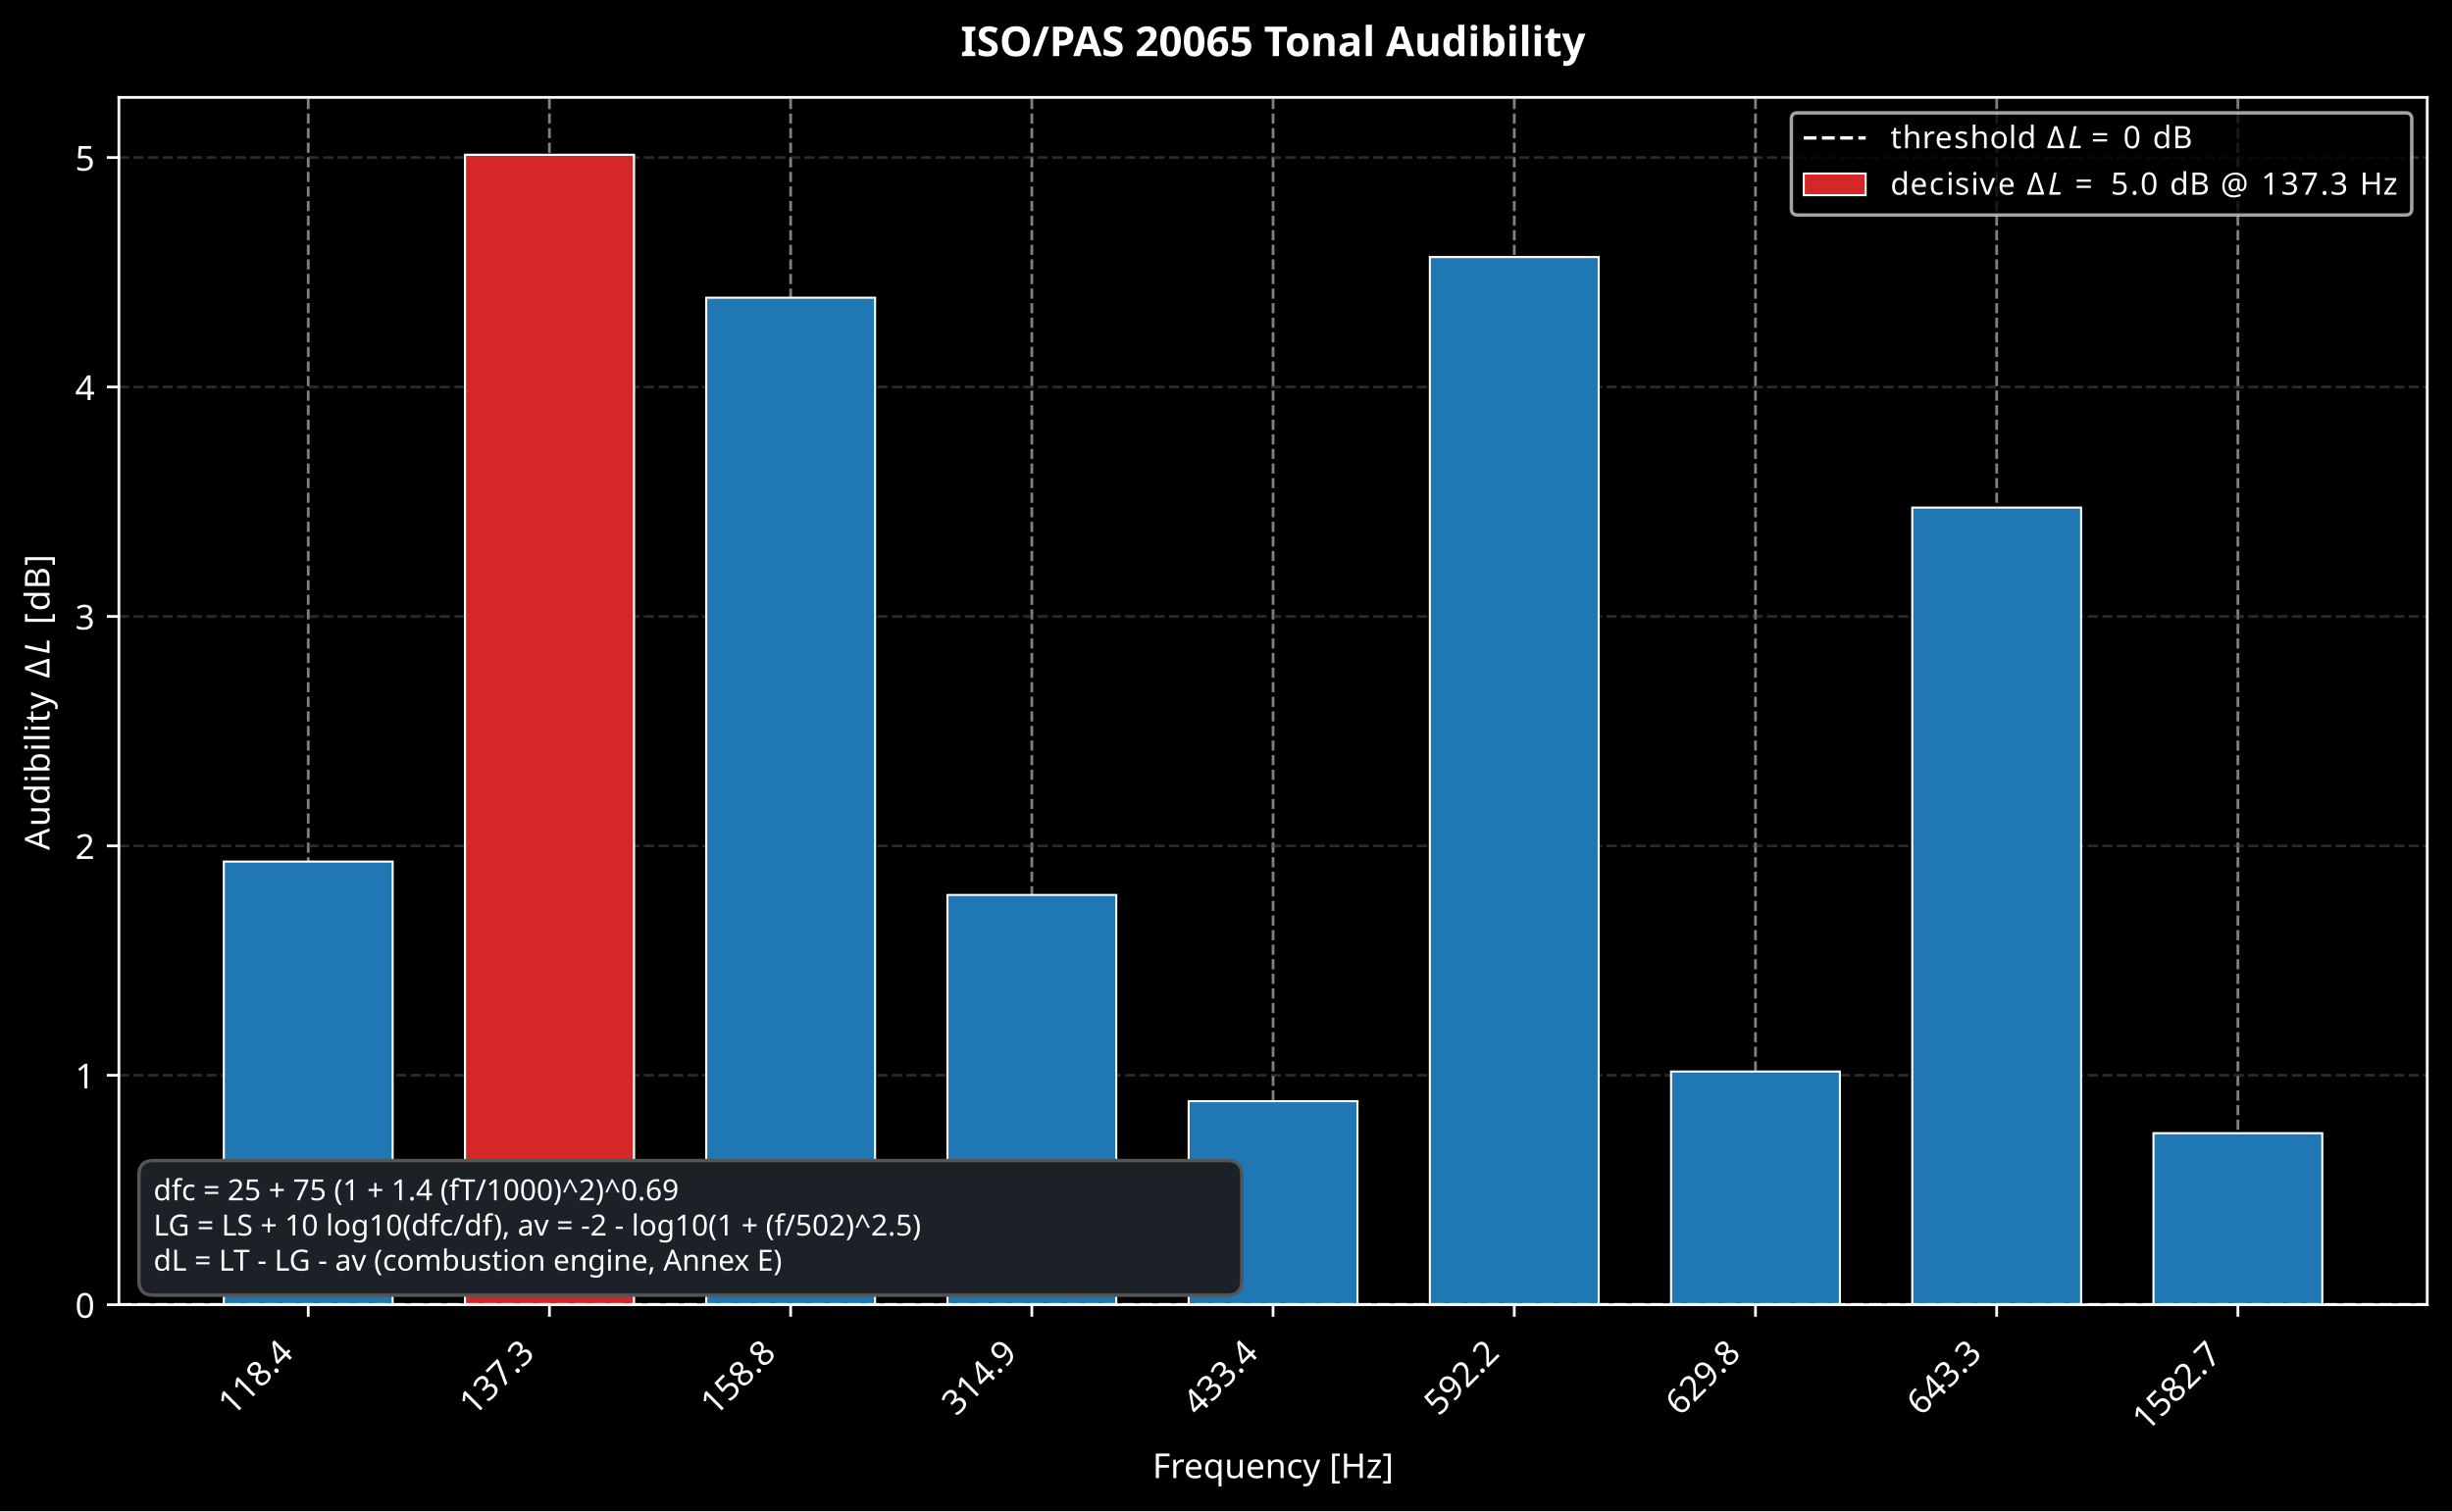
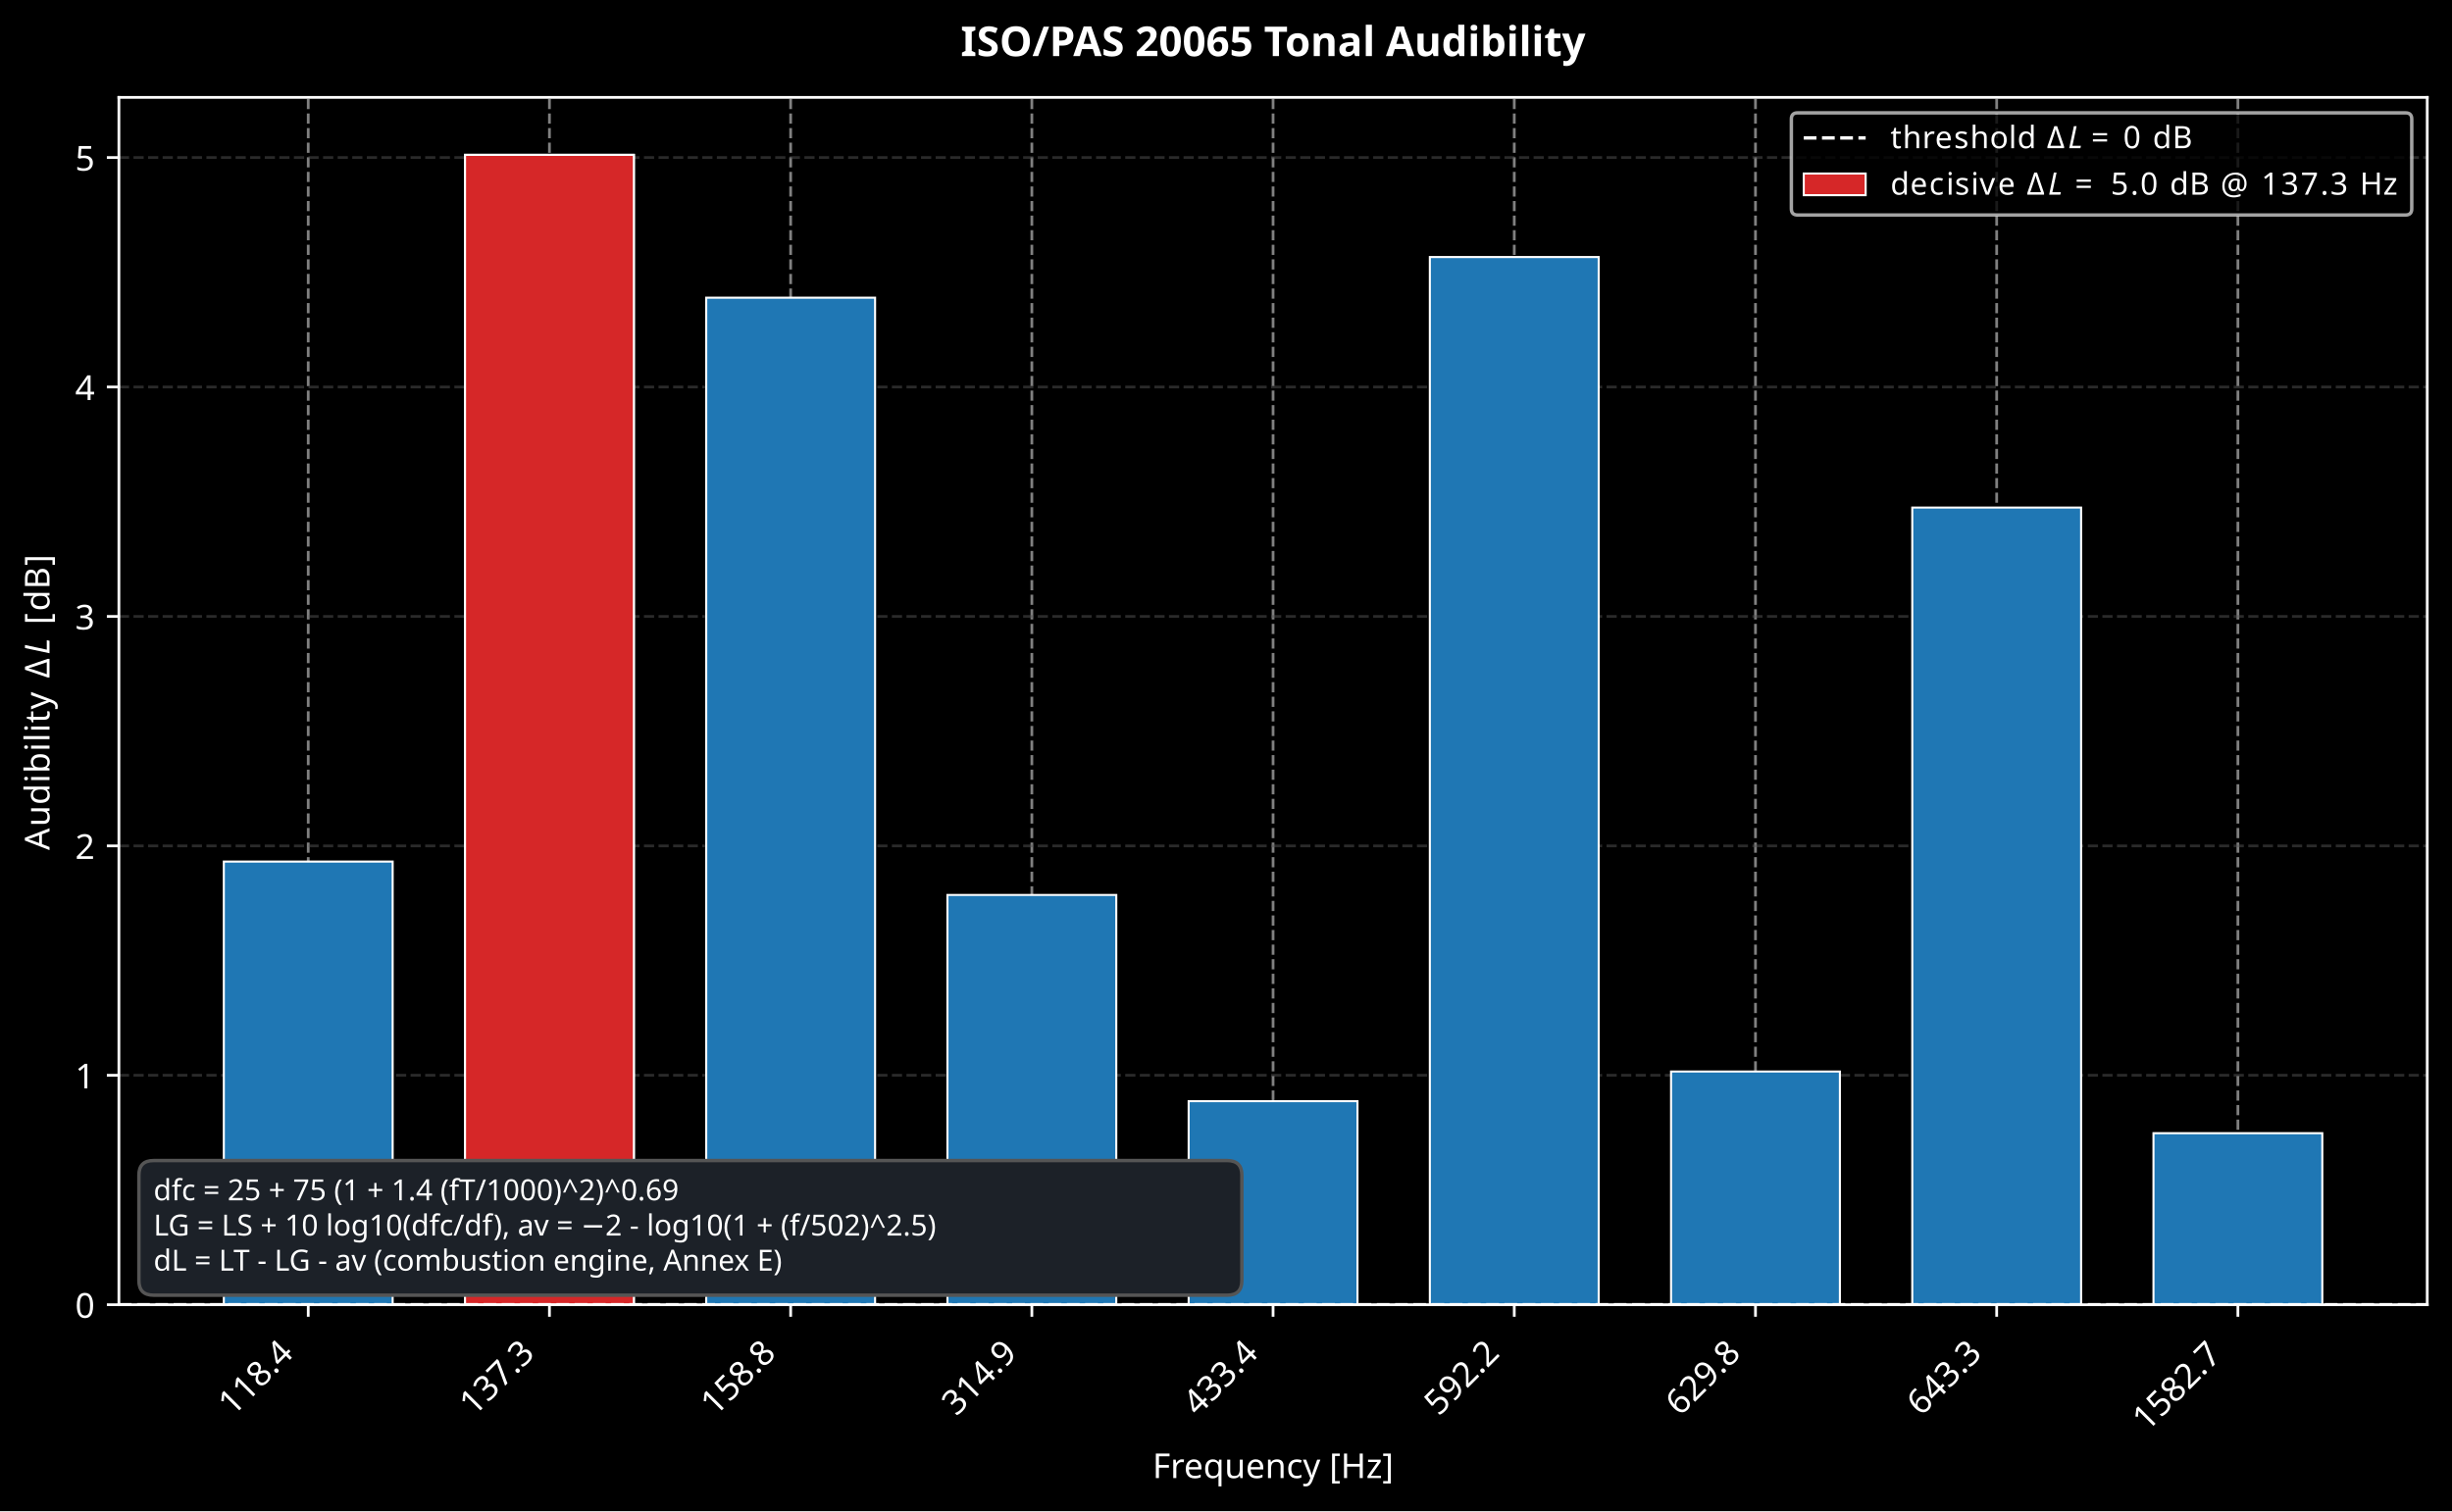
<svg xmlns="http://www.w3.org/2000/svg" xmlns:xlink="http://www.w3.org/1999/xlink" width="712.842pt" height="439.421pt" viewBox="0 0 712.842 439.421" version="1.1">
  <defs>
    <style type="text/css">*{stroke-linejoin: round; stroke-linecap: butt}</style>
  </defs>
  <g id="figure_1">
    <g id="patch_1">
      <path d="M -0 439.421  L 712.842 439.421  L 712.842 0  L -0 0  z " />
    </g>
    <g id="axes_1">
      <g id="patch_2">
        <path d="M 34.565 379.407  L 705.643 379.407  L 705.643 28.318  L 34.565 28.318  z " />
      </g>
      <g id="matplotlib.axis_1">
        <g id="xtick_1">
          <g id="line2d_1">
            <path d="M 89.611 379.407  L 89.611 28.318  " clip-path="url(#pd29a2f2473)" style="fill: none; stroke-dasharray: 2.96,1.28; stroke-dashoffset: 0; stroke: #ffffff; stroke-opacity: 0.5; stroke-width: 0.8" />
          </g>
          <g id="line2d_2">
            <defs>
              <path id="m8d14ee1197" d="M 0 0  L 0 3.5  " style="stroke: #ffffff; stroke-width: 0.8" />
            </defs>
            <g>
              <use xlink:href="#m8d14ee1197" x="89.611" y="379.407" style="fill: #ffffff; stroke: #ffffff; stroke-width: 0.8" />
            </g>
          </g>
          <g id="text_1">
            <text style="font-size: 10px; font-family: sans-serif; fill: #ffffff" transform="translate(67.66959 412.0226) rotate(-45)">118.4</text>
          </g>
        </g>
        <g id="xtick_2">
          <g id="line2d_3">
            <path d="M 159.735 379.407  L 159.735 28.318  " clip-path="url(#pd29a2f2473)" style="fill: none; stroke-dasharray: 2.96,1.28; stroke-dashoffset: 0; stroke: #ffffff; stroke-opacity: 0.5; stroke-width: 0.8" />
          </g>
          <g id="line2d_4">
            <g>
              <use xlink:href="#m8d14ee1197" x="159.735" y="379.407" style="fill: #ffffff; stroke: #ffffff; stroke-width: 0.8" />
            </g>
          </g>
          <g id="text_2">
            <text style="font-size: 10px; font-family: sans-serif; fill: #ffffff" transform="translate(137.7926 412.0226) rotate(-45)">137.3</text>
          </g>
        </g>
        <g id="xtick_3">
          <g id="line2d_5">
            <path d="M 229.858 379.407  L 229.858 28.318  " clip-path="url(#pd29a2f2473)" style="fill: none; stroke-dasharray: 2.96,1.28; stroke-dashoffset: 0; stroke: #ffffff; stroke-opacity: 0.5; stroke-width: 0.8" />
          </g>
          <g id="line2d_6">
            <g>
              <use xlink:href="#m8d14ee1197" x="229.858" y="379.407" style="fill: #ffffff; stroke: #ffffff; stroke-width: 0.8" />
            </g>
          </g>
          <g id="text_3">
            <text style="font-size: 10px; font-family: sans-serif; fill: #ffffff" transform="translate(207.9157 412.0226) rotate(-45)">158.8</text>
          </g>
        </g>
        <g id="xtick_4">
          <g id="line2d_7">
            <path d="M 299.981 379.407  L 299.981 28.318  " clip-path="url(#pd29a2f2473)" style="fill: none; stroke-dasharray: 2.96,1.28; stroke-dashoffset: 0; stroke: #ffffff; stroke-opacity: 0.5; stroke-width: 0.8" />
          </g>
          <g id="line2d_8">
            <g>
              <use xlink:href="#m8d14ee1197" x="299.981" y="379.407" style="fill: #ffffff; stroke: #ffffff; stroke-width: 0.8" />
            </g>
          </g>
          <g id="text_4">
            <text style="font-size: 10px; font-family: sans-serif; fill: #ffffff" transform="translate(278.0388 412.0226) rotate(-45)">314.9</text>
          </g>
        </g>
        <g id="xtick_5">
          <g id="line2d_9">
            <path d="M 370.104 379.407  L 370.104 28.318  " clip-path="url(#pd29a2f2473)" style="fill: none; stroke-dasharray: 2.96,1.28; stroke-dashoffset: 0; stroke: #ffffff; stroke-opacity: 0.5; stroke-width: 0.8" />
          </g>
          <g id="line2d_10">
            <g>
              <use xlink:href="#m8d14ee1197" x="370.104" y="379.407" style="fill: #ffffff; stroke: #ffffff; stroke-width: 0.8" />
            </g>
          </g>
          <g id="text_5">
            <text style="font-size: 10px; font-family: sans-serif; fill: #ffffff" transform="translate(348.1618 412.0226) rotate(-45)">433.4</text>
          </g>
        </g>
        <g id="xtick_6">
          <g id="line2d_11">
            <path d="M 440.227 379.407  L 440.227 28.318  " clip-path="url(#pd29a2f2473)" style="fill: none; stroke-dasharray: 2.96,1.28; stroke-dashoffset: 0; stroke: #ffffff; stroke-opacity: 0.5; stroke-width: 0.8" />
          </g>
          <g id="line2d_12">
            <g>
              <use xlink:href="#m8d14ee1197" x="440.227" y="379.407" style="fill: #ffffff; stroke: #ffffff; stroke-width: 0.8" />
            </g>
          </g>
          <g id="text_6">
            <text style="font-size: 10px; font-family: sans-serif; fill: #ffffff" transform="translate(418.2849 412.0226) rotate(-45)">592.2</text>
          </g>
        </g>
        <g id="xtick_7">
          <g id="line2d_13">
            <path d="M 510.35 379.407  L 510.35 28.318  " clip-path="url(#pd29a2f2473)" style="fill: none; stroke-dasharray: 2.96,1.28; stroke-dashoffset: 0; stroke: #ffffff; stroke-opacity: 0.5; stroke-width: 0.8" />
          </g>
          <g id="line2d_14">
            <g>
              <use xlink:href="#m8d14ee1197" x="510.35" y="379.407" style="fill: #ffffff; stroke: #ffffff; stroke-width: 0.8" />
            </g>
          </g>
          <g id="text_7">
            <text style="font-size: 10px; font-family: sans-serif; fill: #ffffff" transform="translate(488.4079 412.0226) rotate(-45)">629.8</text>
          </g>
        </g>
        <g id="xtick_8">
          <g id="line2d_15">
            <path d="M 580.473 379.407  L 580.473 28.318  " clip-path="url(#pd29a2f2473)" style="fill: none; stroke-dasharray: 2.96,1.28; stroke-dashoffset: 0; stroke: #ffffff; stroke-opacity: 0.5; stroke-width: 0.8" />
          </g>
          <g id="line2d_16">
            <g>
              <use xlink:href="#m8d14ee1197" x="580.473" y="379.407" style="fill: #ffffff; stroke: #ffffff; stroke-width: 0.8" />
            </g>
          </g>
          <g id="text_8">
            <text style="font-size: 10px; font-family: sans-serif; fill: #ffffff" transform="translate(558.531 412.0226) rotate(-45)">643.3</text>
          </g>
        </g>
        <g id="xtick_9">
          <g id="line2d_17">
            <path d="M 650.596 379.407  L 650.596 28.318  " clip-path="url(#pd29a2f2473)" style="fill: none; stroke-dasharray: 2.96,1.28; stroke-dashoffset: 0; stroke: #ffffff; stroke-opacity: 0.5; stroke-width: 0.8" />
          </g>
          <g id="line2d_18">
            <g>
              <use xlink:href="#m8d14ee1197" x="650.596" y="379.407" style="fill: #ffffff; stroke: #ffffff; stroke-width: 0.8" />
            </g>
          </g>
          <g id="text_9">
            <text style="font-size: 10px; font-family: sans-serif; fill: #ffffff" transform="translate(624.1551 416.5216) rotate(-45)">1582.7</text>
          </g>
        </g>
        <g id="text_10">
          <text style="font-size: 10px; font-family: sans-serif; text-anchor: middle; fill: #ffffff" x="370.104" y="429.819" transform="rotate(-0 370.1037 429.8187)">Frequency [Hz]</text>
        </g>
      </g>
      <g id="matplotlib.axis_2">
        <g id="ytick_1">
          <g id="line2d_19">
            <path d="M 34.565 379.407  L 705.643 379.407  " clip-path="url(#pd29a2f2473)" style="fill: none; stroke-dasharray: 2.96,1.28; stroke-dashoffset: 0; stroke: #555555; stroke-opacity: 0.5; stroke-width: 0.8" />
          </g>
          <g id="line2d_20">
            <defs>
              <path id="m5e07181663" d="M 0 0  L -3.5 0  " style="stroke: #ffffff; stroke-width: 0.8" />
            </defs>
            <g>
              <use xlink:href="#m5e07181663" x="34.565" y="379.407" style="fill: #ffffff; stroke: #ffffff; stroke-width: 0.8" />
            </g>
          </g>
          <g id="text_11">
            <text style="font-size: 10px; font-family: sans-serif; text-anchor: end; fill: #ffffff" x="27.565" y="383.206" transform="rotate(-0 27.56484 383.2059)">0</text>
          </g>
        </g>
        <g id="ytick_2">
          <g id="line2d_21">
            <path d="M 34.565 312.688  L 705.643 312.688  " clip-path="url(#pd29a2f2473)" style="fill: none; stroke-dasharray: 2.96,1.28; stroke-dashoffset: 0; stroke: #555555; stroke-opacity: 0.5; stroke-width: 0.8" />
          </g>
          <g id="line2d_22">
            <g>
              <use xlink:href="#m5e07181663" x="34.565" y="312.688" style="fill: #ffffff; stroke: #ffffff; stroke-width: 0.8" />
            </g>
          </g>
          <g id="text_12">
            <text style="font-size: 10px; font-family: sans-serif; text-anchor: end; fill: #ffffff" x="27.565" y="316.487" transform="rotate(-0 27.56484 316.487)">1</text>
          </g>
        </g>
        <g id="ytick_3">
          <g id="line2d_23">
            <path d="M 34.565 245.969  L 705.643 245.969  " clip-path="url(#pd29a2f2473)" style="fill: none; stroke-dasharray: 2.96,1.28; stroke-dashoffset: 0; stroke: #555555; stroke-opacity: 0.5; stroke-width: 0.8" />
          </g>
          <g id="line2d_24">
            <g>
              <use xlink:href="#m5e07181663" x="34.565" y="245.969" style="fill: #ffffff; stroke: #ffffff; stroke-width: 0.8" />
            </g>
          </g>
          <g id="text_13">
            <text style="font-size: 10px; font-family: sans-serif; text-anchor: end; fill: #ffffff" x="27.565" y="249.768" transform="rotate(-0 27.56484 249.7681)">2</text>
          </g>
        </g>
        <g id="ytick_4">
          <g id="line2d_25">
            <path d="M 34.565 179.25  L 705.643 179.25  " clip-path="url(#pd29a2f2473)" style="fill: none; stroke-dasharray: 2.96,1.28; stroke-dashoffset: 0; stroke: #555555; stroke-opacity: 0.5; stroke-width: 0.8" />
          </g>
          <g id="line2d_26">
            <g>
              <use xlink:href="#m5e07181663" x="34.565" y="179.25" style="fill: #ffffff; stroke: #ffffff; stroke-width: 0.8" />
            </g>
          </g>
          <g id="text_14">
            <text style="font-size: 10px; font-family: sans-serif; text-anchor: end; fill: #ffffff" x="27.565" y="183.049" transform="rotate(-0 27.56484 183.0491)">3</text>
          </g>
        </g>
        <g id="ytick_5">
          <g id="line2d_27">
            <path d="M 34.565 112.531  L 705.643 112.531  " clip-path="url(#pd29a2f2473)" style="fill: none; stroke-dasharray: 2.96,1.28; stroke-dashoffset: 0; stroke: #555555; stroke-opacity: 0.5; stroke-width: 0.8" />
          </g>
          <g id="line2d_28">
            <g>
              <use xlink:href="#m5e07181663" x="34.565" y="112.531" style="fill: #ffffff; stroke: #ffffff; stroke-width: 0.8" />
            </g>
          </g>
          <g id="text_15">
            <text style="font-size: 10px; font-family: sans-serif; text-anchor: end; fill: #ffffff" x="27.565" y="116.33" transform="rotate(-0 27.56484 116.3302)">4</text>
          </g>
        </g>
        <g id="ytick_6">
          <g id="line2d_29">
            <path d="M 34.565 45.812  L 705.643 45.812  " clip-path="url(#pd29a2f2473)" style="fill: none; stroke-dasharray: 2.96,1.28; stroke-dashoffset: 0; stroke: #555555; stroke-opacity: 0.5; stroke-width: 0.8" />
          </g>
          <g id="line2d_30">
            <g>
              <use xlink:href="#m5e07181663" x="34.565" y="45.812" style="fill: #ffffff; stroke: #ffffff; stroke-width: 0.8" />
            </g>
          </g>
          <g id="text_16">
            <text style="font-size: 10px; font-family: sans-serif; text-anchor: end; fill: #ffffff" x="27.565" y="49.611" transform="rotate(-0 27.56484 49.61123)">5</text>
          </g>
        </g>
        <g id="text_17">
          <g style="fill: #ffffff" transform="translate(14.8 247.2126) rotate(-90)">
            <text>
              <tspan x="0" y="-0.406" style="font-size: 10px; font-family: sans-serif; fill: #ffffff">A</tspan>
              <tspan x="6.841" y="-0.406" style="font-size: 10px; font-family: sans-serif; fill: #ffffff">u</tspan>
              <tspan x="13.179" y="-0.406" style="font-size: 10px; font-family: sans-serif; fill: #ffffff">d</tspan>
              <tspan x="19.526" y="-0.406" style="font-size: 10px; font-family: sans-serif; fill: #ffffff">i</tspan>
              <tspan x="22.305" y="-0.406" style="font-size: 10px; font-family: sans-serif; fill: #ffffff">b</tspan>
              <tspan x="28.652" y="-0.406" style="font-size: 10px; font-family: sans-serif; fill: #ffffff">i</tspan>
              <tspan x="31.431" y="-0.406" style="font-size: 10px; font-family: sans-serif; fill: #ffffff">l</tspan>
              <tspan x="34.209" y="-0.406" style="font-size: 10px; font-family: sans-serif; fill: #ffffff">i</tspan>
              <tspan x="36.987" y="-0.406" style="font-size: 10px; font-family: sans-serif; fill: #ffffff">t</tspan>
              <tspan x="40.908" y="-0.406" style="font-size: 10px; font-family: sans-serif; fill: #ffffff">y</tspan>
              <tspan x="46.826" y="-0.406" style="font-size: 10px; font-family: sans-serif; fill: #ffffff"> </tspan>
              <tspan x="50.005" y="-0.406" style="font-size: 10px; font-family: sans-serif; fill: #ffffff">Δ</tspan>
              <tspan x="62.417" y="-0.406" style="font-size: 10px; font-family: sans-serif; fill: #ffffff"> </tspan>
              <tspan x="65.596" y="-0.406" style="font-size: 10px; font-family: sans-serif; fill: #ffffff">[</tspan>
              <tspan x="69.497" y="-0.406" style="font-size: 10px; font-family: sans-serif; fill: #ffffff">d</tspan>
              <tspan x="75.845" y="-0.406" style="font-size: 10px; font-family: sans-serif; fill: #ffffff">B</tspan>
              <tspan x="82.705" y="-0.406" style="font-size: 10px; font-family: sans-serif; fill: #ffffff">]</tspan>
              <tspan x="56.846" y="-0.406" style="font-style: oblique; font-size: 10px; font-family: sans-serif; fill: #ffffff">L</tspan>
            </text>
          </g>
        </g>
      </g>
      <g id="patch_3">
        <path d="M 65.068 379.407  L 114.155 379.407  L 114.155 250.542  L 65.068 250.542  z " clip-path="url(#pd29a2f2473)" style="fill: #1f77b4; stroke: #ffffff; stroke-width: 0.6; stroke-linejoin: miter" />
      </g>
      <g id="patch_4">
        <path d="M 135.191 379.407  L 184.278 379.407  L 184.278 45.037  L 135.191 45.037  z " clip-path="url(#pd29a2f2473)" style="fill: #d62728; stroke: #ffffff; stroke-width: 0.6; stroke-linejoin: miter" />
      </g>
      <g id="patch_5">
        <path d="M 205.314 379.407  L 254.401 379.407  L 254.401 86.564  L 205.314 86.564  z " clip-path="url(#pd29a2f2473)" style="fill: #1f77b4; stroke: #ffffff; stroke-width: 0.6; stroke-linejoin: miter" />
      </g>
      <g id="patch_6">
        <path d="M 275.438 379.407  L 324.524 379.407  L 324.524 260.243  L 275.438 260.243  z " clip-path="url(#pd29a2f2473)" style="fill: #1f77b4; stroke: #ffffff; stroke-width: 0.6; stroke-linejoin: miter" />
      </g>
      <g id="patch_7">
        <path d="M 345.561 379.407  L 394.647 379.407  L 394.647 320.214  L 345.561 320.214  z " clip-path="url(#pd29a2f2473)" style="fill: #1f77b4; stroke: #ffffff; stroke-width: 0.6; stroke-linejoin: miter" />
      </g>
      <g id="patch_8">
        <path d="M 415.684 379.407  L 464.77 379.407  L 464.77 74.744  L 415.684 74.744  z " clip-path="url(#pd29a2f2473)" style="fill: #1f77b4; stroke: #ffffff; stroke-width: 0.6; stroke-linejoin: miter" />
      </g>
      <g id="patch_9">
        <path d="M 485.807 379.407  L 534.893 379.407  L 534.893 311.587  L 485.807 311.587  z " clip-path="url(#pd29a2f2473)" style="fill: #1f77b4; stroke: #ffffff; stroke-width: 0.6; stroke-linejoin: miter" />
      </g>
      <g id="patch_10">
        <path d="M 555.93 379.407  L 605.016 379.407  L 605.016 147.601  L 555.93 147.601  z " clip-path="url(#pd29a2f2473)" style="fill: #1f77b4; stroke: #ffffff; stroke-width: 0.6; stroke-linejoin: miter" />
      </g>
      <g id="patch_11">
        <path d="M 626.053 379.407  L 675.139 379.407  L 675.139 329.521  L 626.053 329.521  z " clip-path="url(#pd29a2f2473)" style="fill: #1f77b4; stroke: #ffffff; stroke-width: 0.6; stroke-linejoin: miter" />
      </g>
      <g id="patch_12">
        <path d="M 135.191 379.407  L 184.278 379.407  L 184.278 45.037  L 135.191 45.037  z " clip-path="url(#pd29a2f2473)" style="fill: #d62728; stroke: #ffffff; stroke-width: 0.6; stroke-linejoin: miter" />
      </g>
      <g id="line2d_31">
        <path d="M 34.565 379.407  L 705.643 379.407  " clip-path="url(#pd29a2f2473)" style="fill: none; stroke-dasharray: 3.7,1.6; stroke-dashoffset: 0; stroke: #ffffff" />
      </g>
      <g id="patch_13">
        <path d="M 34.565 379.407  L 34.565 28.318  " style="fill: none; stroke: #ffffff; stroke-width: 0.8; stroke-linejoin: miter; stroke-linecap: square" />
      </g>
      <g id="patch_14">
        <path d="M 705.643 379.407  L 705.643 28.318  " style="fill: none; stroke: #ffffff; stroke-width: 0.8; stroke-linejoin: miter; stroke-linecap: square" />
      </g>
      <g id="patch_15">
        <path d="M 34.565 379.407  L 705.643 379.407  " style="fill: none; stroke: #ffffff; stroke-width: 0.8; stroke-linejoin: miter; stroke-linecap: square" />
      </g>
      <g id="patch_16">
        <path d="M 34.565 28.318  L 705.643 28.318  " style="fill: none; stroke: #ffffff; stroke-width: 0.8; stroke-linejoin: miter; stroke-linecap: square" />
      </g>
      <g id="text_18">
        <g id="patch_17">
          <path d="M 44.631 376.635  L 356.784 376.635  Q 361.034 376.635 361.034 372.385  L 361.034 341.733  Q 361.034 337.483 356.784 337.483  L 44.631 337.483  Q 40.381 337.483 40.381 341.733  L 40.381 372.385  Q 40.381 376.635 44.631 376.635  z " style="fill: #1c2128; stroke: #555555; stroke-linejoin: miter" />
        </g>
        <text style="font-size: 8.5px; font-family: sans-serif; fill: #ffffff" transform="translate(44.63101 349.0427)">dfc = 25 + 75 (1 + 1.4 (fT/1000)^2)^0.69</text>
-         <text style="font-size: 8.5px; font-family: sans-serif; fill: #ffffff" transform="translate(44.63101 359.2902)">LG = LS + 10 log10(dfc/df),  av = -2 - log10(1 + (f/502)^2.5)</text>
+         <text style="font-size: 8.5px; font-family: sans-serif; fill: #ffffff" transform="translate(44.63101 359.2902)">LG = LS + 10 log10(dfc/df),  av = −2 - log10(1 + (f/502)^2.5)</text>
        <text style="font-size: 8.5px; font-family: sans-serif; fill: #ffffff" transform="translate(44.63101 369.4925)">dL = LT - LG - av  (combustion engine, Annex E)</text>
      </g>
      <g id="text_19">
        <text style="font-weight: 700; font-size: 12px; font-family: sans-serif; text-anchor: middle; fill: #ffffff" x="370.104" y="16.318" transform="rotate(-0 370.1037 16.31812)">ISO/PAS 20065 Tonal Audibility</text>
      </g>
      <g id="legend_1">
        <g id="patch_18">
          <path d="M 522.582 62.522  L 699.342 62.522  Q 701.143 62.522 701.143 60.722  L 701.143 34.618  Q 701.143 32.818 699.342 32.818  L 522.582 32.818  Q 520.783 32.818 520.783 34.618  L 520.783 60.722  Q 520.783 62.522 522.582 62.522  z " style="opacity: 0.8; stroke: #cccccc; stroke-linejoin: miter" />
        </g>
        <g id="line2d_32">
          <path d="M 524.383 40.108  L 533.383 40.108  L 542.383 40.108  " style="fill: none; stroke-dasharray: 3.7,1.6; stroke-dashoffset: 0; stroke: #ffffff" />
        </g>
        <g id="text_20">
          <g style="fill: #ffffff" transform="translate(549.5825 43.25812)">
            <text>
              <tspan x="0" y="-0.156" style="font-size: 9px; font-family: sans-serif; fill: #ffffff">t</tspan>
              <tspan x="3.529" y="-0.156" style="font-size: 9px; font-family: sans-serif; fill: #ffffff">h</tspan>
              <tspan x="9.233" y="-0.156" style="font-size: 9px; font-family: sans-serif; fill: #ffffff">r</tspan>
              <tspan x="12.933" y="-0.156" style="font-size: 9px; font-family: sans-serif; fill: #ffffff">e</tspan>
              <tspan x="18.47" y="-0.156" style="font-size: 9px; font-family: sans-serif; fill: #ffffff">s</tspan>
              <tspan x="23.159" y="-0.156" style="font-size: 9px; font-family: sans-serif; fill: #ffffff">h</tspan>
              <tspan x="28.863" y="-0.156" style="font-size: 9px; font-family: sans-serif; fill: #ffffff">o</tspan>
              <tspan x="34.37" y="-0.156" style="font-size: 9px; font-family: sans-serif; fill: #ffffff">l</tspan>
              <tspan x="36.87" y="-0.156" style="font-size: 9px; font-family: sans-serif; fill: #ffffff">d</tspan>
              <tspan x="42.583" y="-0.156" style="font-size: 9px; font-family: sans-serif; fill: #ffffff"> </tspan>
              <tspan x="45.444" y="-0.156" style="font-size: 9px; font-family: sans-serif; fill: #ffffff">Δ</tspan>
              <tspan x="58.368" y="-0.156" style="font-size: 9px; font-family: sans-serif; fill: #ffffff">=</tspan>
              <tspan x="67.663" y="-0.156" style="font-size: 9px; font-family: sans-serif; fill: #ffffff">0</tspan>
              <tspan x="73.389" y="-0.156" style="font-size: 9px; font-family: sans-serif; fill: #ffffff"> </tspan>
              <tspan x="76.25" y="-0.156" style="font-size: 9px; font-family: sans-serif; fill: #ffffff">d</tspan>
              <tspan x="81.962" y="-0.156" style="font-size: 9px; font-family: sans-serif; fill: #ffffff">B</tspan>
              <tspan x="51.601" y="-0.156" style="font-style: oblique; font-size: 9px; font-family: sans-serif; fill: #ffffff">L</tspan>
            </text>
          </g>
        </g>
        <g id="patch_19">
          <path d="M 524.383 56.76  L 542.383 56.76  L 542.383 50.46  L 524.383 50.46  z " style="fill: #d62728; stroke: #ffffff; stroke-width: 0.6; stroke-linejoin: miter" />
        </g>
        <g id="text_21">
          <g style="fill: #ffffff" transform="translate(549.5825 56.76023)">
            <text>
              <tspan x="0" y="-0.156" style="font-size: 9px; font-family: sans-serif; fill: #ffffff">d</tspan>
              <tspan x="5.713" y="-0.156" style="font-size: 9px; font-family: sans-serif; fill: #ffffff">e</tspan>
              <tspan x="11.25" y="-0.156" style="font-size: 9px; font-family: sans-serif; fill: #ffffff">c</tspan>
              <tspan x="16.198" y="-0.156" style="font-size: 9px; font-family: sans-serif; fill: #ffffff">i</tspan>
              <tspan x="18.699" y="-0.156" style="font-size: 9px; font-family: sans-serif; fill: #ffffff">s</tspan>
              <tspan x="23.388" y="-0.156" style="font-size: 9px; font-family: sans-serif; fill: #ffffff">i</tspan>
              <tspan x="25.888" y="-0.156" style="font-size: 9px; font-family: sans-serif; fill: #ffffff">v</tspan>
              <tspan x="31.214" y="-0.156" style="font-size: 9px; font-family: sans-serif; fill: #ffffff">e</tspan>
              <tspan x="36.751" y="-0.156" style="font-size: 9px; font-family: sans-serif; fill: #ffffff"> </tspan>
              <tspan x="39.612" y="-0.156" style="font-size: 9px; font-family: sans-serif; fill: #ffffff">Δ</tspan>
              <tspan x="50.783" y="-0.156" style="font-size: 9px; font-family: sans-serif; fill: #ffffff"> </tspan>
              <tspan x="53.644" y="-0.156" style="font-size: 9px; font-family: sans-serif; fill: #ffffff">=</tspan>
              <tspan x="61.185" y="-0.156" style="font-size: 9px; font-family: sans-serif; fill: #ffffff"> </tspan>
              <tspan x="64.046" y="-0.156" style="font-size: 9px; font-family: sans-serif; fill: #ffffff">5</tspan>
              <tspan x="69.772" y="-0.156" style="font-size: 9px; font-family: sans-serif; fill: #ffffff">.</tspan>
              <tspan x="72.633" y="-0.156" style="font-size: 9px; font-family: sans-serif; fill: #ffffff">0</tspan>
              <tspan x="78.359" y="-0.156" style="font-size: 9px; font-family: sans-serif; fill: #ffffff"> </tspan>
              <tspan x="81.22" y="-0.156" style="font-size: 9px; font-family: sans-serif; fill: #ffffff">d</tspan>
              <tspan x="86.933" y="-0.156" style="font-size: 9px; font-family: sans-serif; fill: #ffffff">B</tspan>
              <tspan x="93.107" y="-0.156" style="font-size: 9px; font-family: sans-serif; fill: #ffffff"> </tspan>
              <tspan x="95.968" y="-0.156" style="font-size: 9px; font-family: sans-serif; fill: #ffffff">@</tspan>
              <tspan x="104.968" y="-0.156" style="font-size: 9px; font-family: sans-serif; fill: #ffffff"> </tspan>
              <tspan x="107.829" y="-0.156" style="font-size: 9px; font-family: sans-serif; fill: #ffffff">1</tspan>
              <tspan x="113.555" y="-0.156" style="font-size: 9px; font-family: sans-serif; fill: #ffffff">3</tspan>
              <tspan x="119.281" y="-0.156" style="font-size: 9px; font-family: sans-serif; fill: #ffffff">7</tspan>
              <tspan x="125.007" y="-0.156" style="font-size: 9px; font-family: sans-serif; fill: #ffffff">.</tspan>
              <tspan x="127.868" y="-0.156" style="font-size: 9px; font-family: sans-serif; fill: #ffffff">3</tspan>
              <tspan x="133.594" y="-0.156" style="font-size: 9px; font-family: sans-serif; fill: #ffffff"> </tspan>
              <tspan x="136.455" y="-0.156" style="font-size: 9px; font-family: sans-serif; fill: #ffffff">H</tspan>
              <tspan x="143.222" y="-0.156" style="font-size: 9px; font-family: sans-serif; fill: #ffffff">z</tspan>
              <tspan x="45.769" y="-0.156" style="font-style: oblique; font-size: 9px; font-family: sans-serif; fill: #ffffff">L</tspan>
            </text>
          </g>
        </g>
      </g>
    </g>
  </g>
  <defs>
    <clipPath id="pd29a2f2473">
      <rect x="34.565" y="28.318" width="671.078" height="351.089" />
    </clipPath>
  </defs>
</svg>
